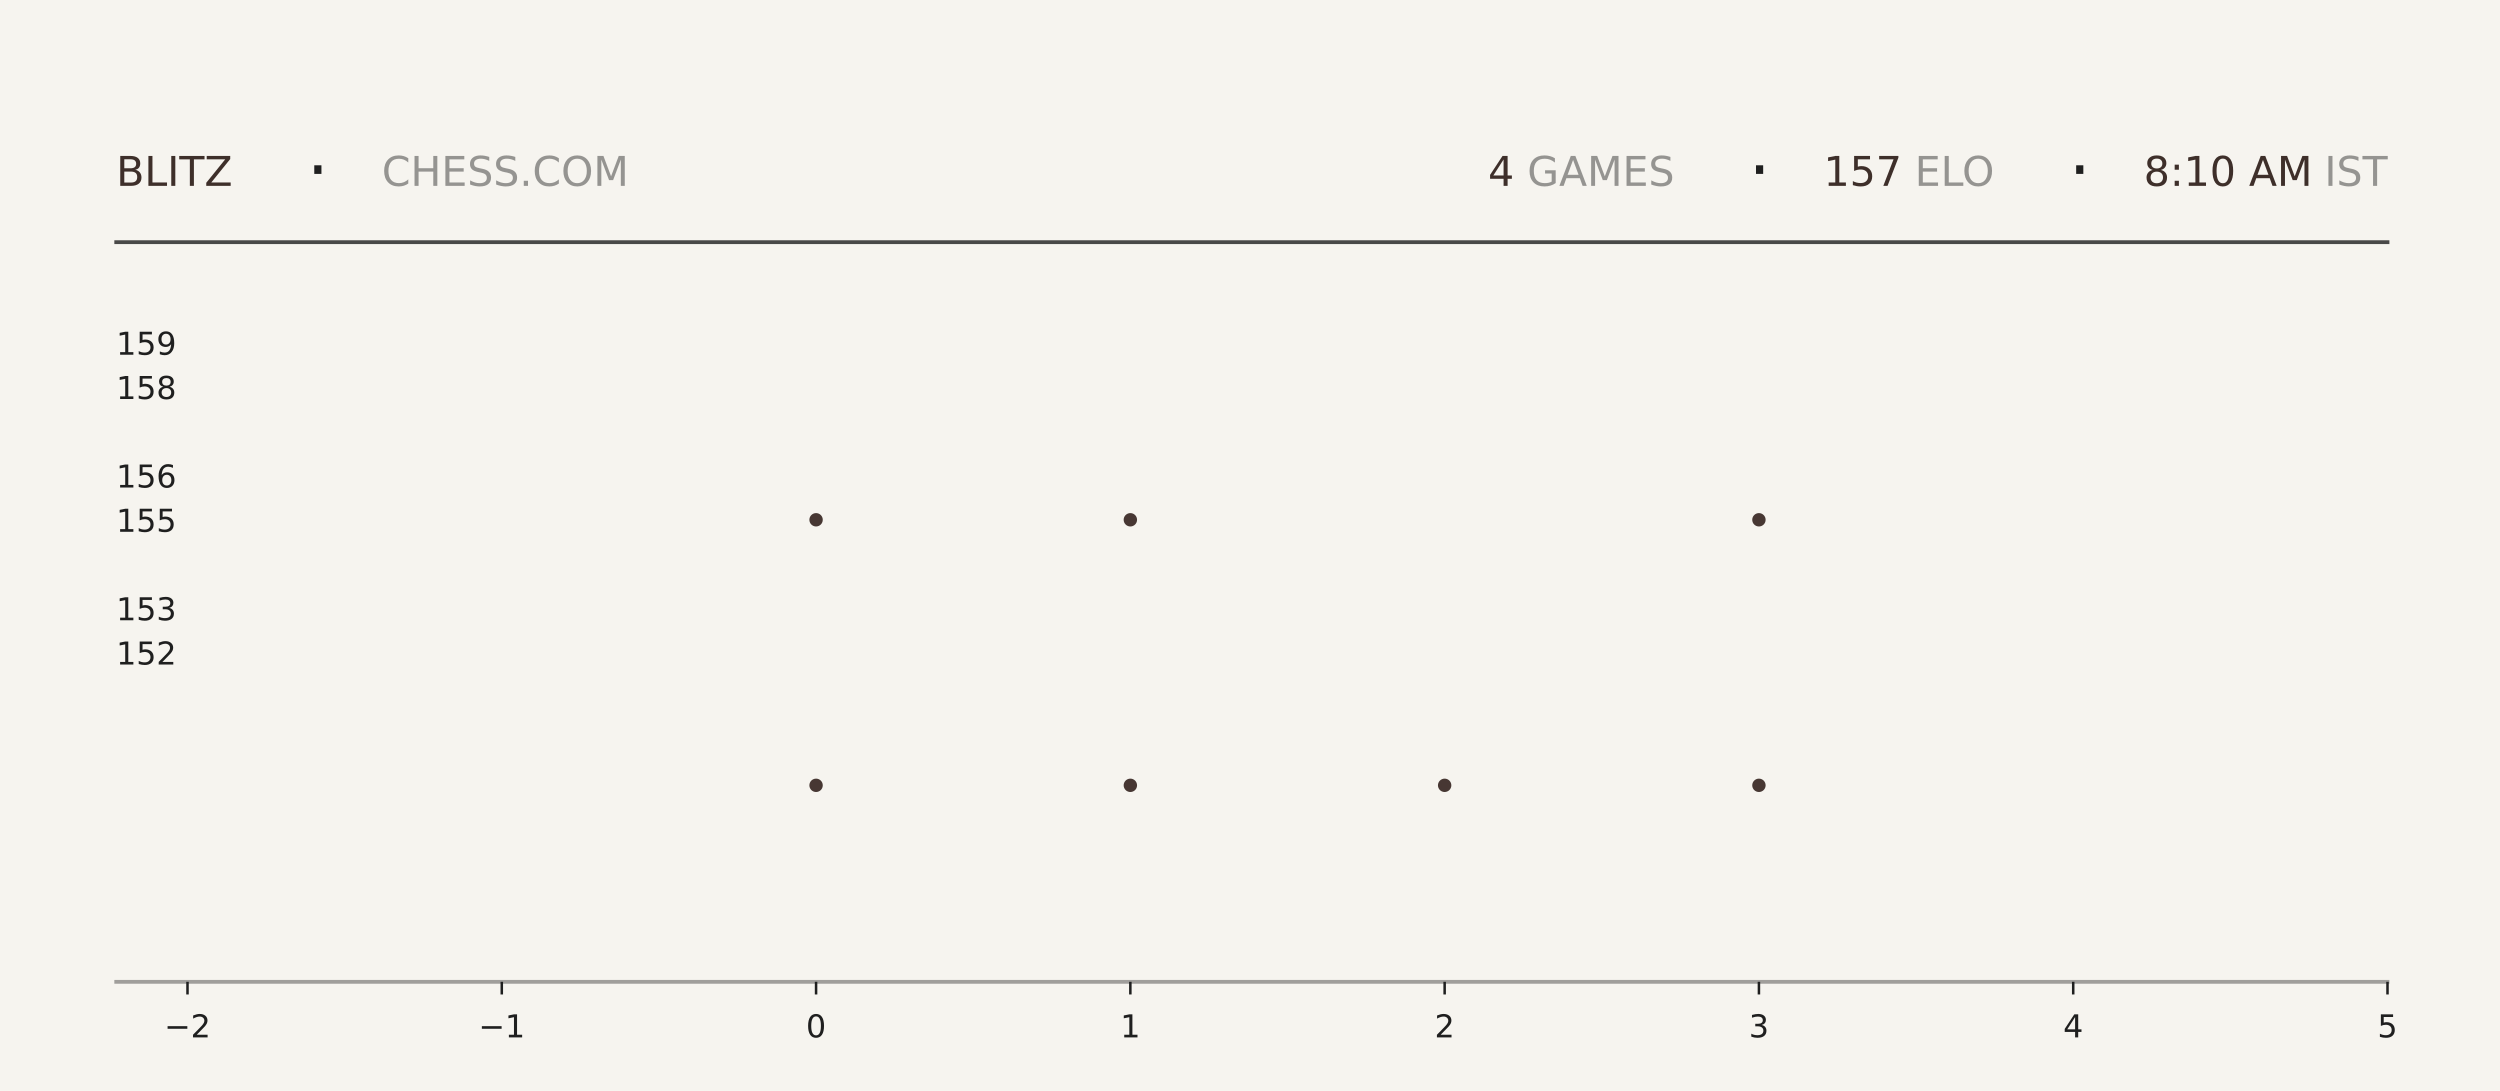
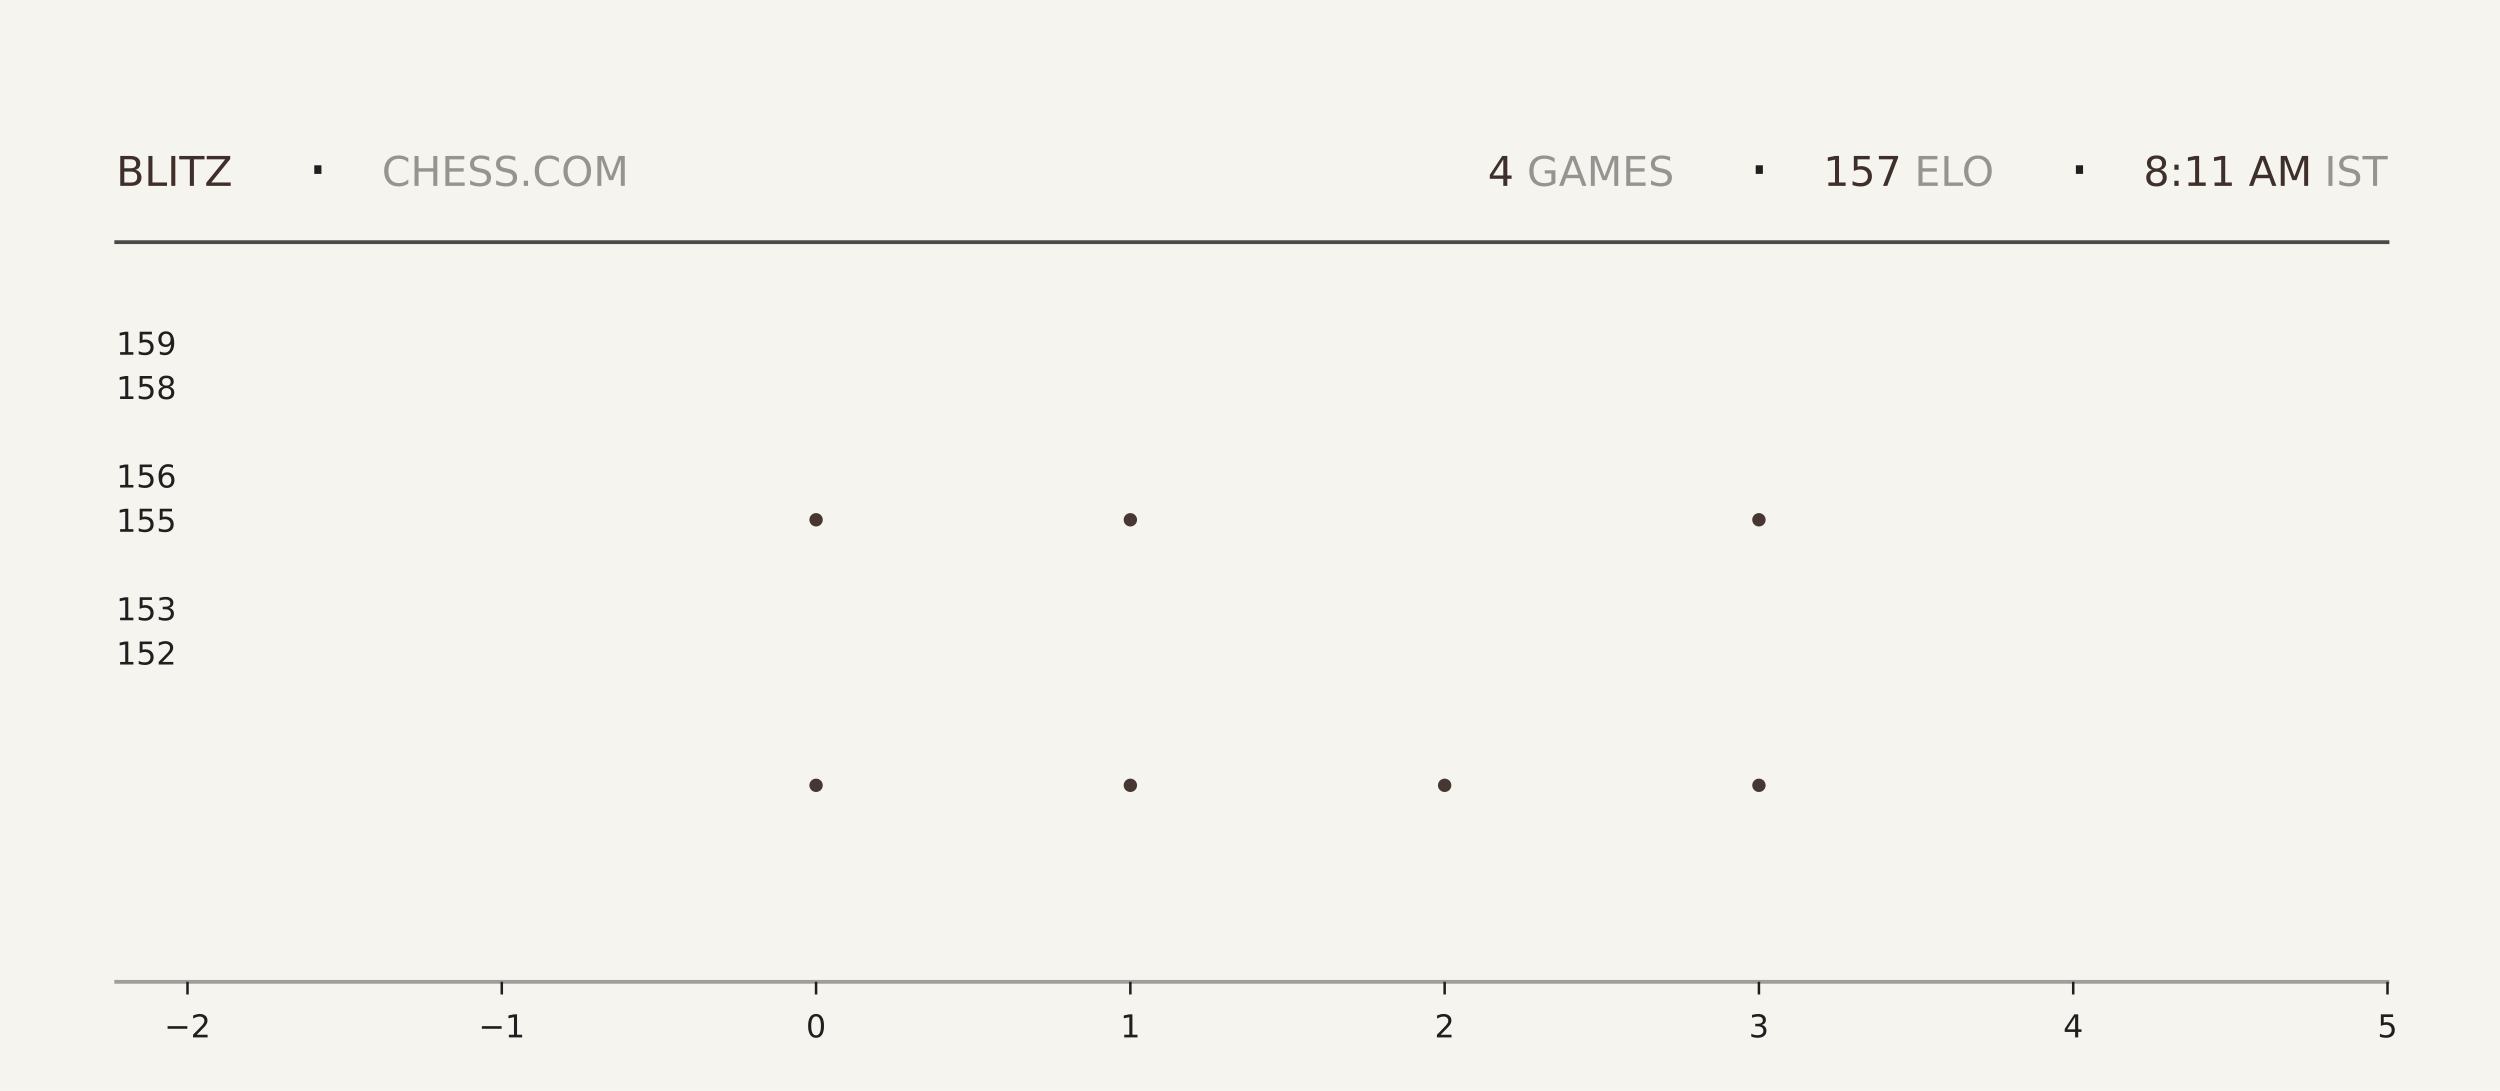
<svg xmlns="http://www.w3.org/2000/svg" xmlns:xlink="http://www.w3.org/1999/xlink" width="792pt" height="345.6pt" viewBox="0 0 792 345.6" version="1.1">
  <defs>
    <style type="text/css">*{stroke-linejoin: round; stroke-linecap: butt}</style>
  </defs>
  <g id="figure_1">
    <g id="patch_1">
      <path d="M 0 345.6  L 792 345.6  L 792 0  L 0 0  z " style="fill: #f6f4ef" />
    </g>
    <g id="axes_1">
      <g id="patch_2">
        <path d="M 59.4 311.04  L 756.36 311.04  L 756.36 103.68  L 59.4 103.68  z " style="fill: #f6f4ef" />
      </g>
      <g id="PathCollection_1">
        <defs>
-           <path id="m27edf8f718" d="M 0 2.121  C 0.563 2.121 1.102 1.898 1.5 1.5  C 1.898 1.102 2.121 0.563 2.121 0  C 2.121 -0.563 1.898 -1.102 1.5 -1.5  C 1.102 -1.898 0.563 -2.121 0 -2.121  C -0.563 -2.121 -1.102 -1.898 -1.5 -1.5  C -1.898 -1.102 -2.121 -0.563 -2.121 0  C -2.121 0.563 -1.898 1.102 -1.5 1.5  C -1.102 1.898 -0.563 2.121 0 2.121  z " />
-         </defs>
-         <g clip-path="url(#p96166ab271)">
-           <use xlink:href="#m27edf8f718" x="258.531" y="248.79" style="fill: #3e2f2a; fill-opacity: 0.95" />
-           <use xlink:href="#m27edf8f718" x="258.531" y="164.668" style="fill: #3e2f2a; fill-opacity: 0.95" />
+           <path id="mab4353d2f3" d="M 0 2.121  C 0.563 2.121 1.102 1.898 1.5 1.5  C 1.898 1.102 2.121 0.563 2.121 0  C 2.121 -0.563 1.898 -1.102 1.5 -1.5  C 1.102 -1.898 0.563 -2.121 0 -2.121  C -0.563 -2.121 -1.102 -1.898 -1.5 -1.5  C -1.898 -1.102 -2.121 -0.563 -2.121 0  C -2.121 0.563 -1.898 1.102 -1.5 1.5  C -1.102 1.898 -0.563 2.121 0 2.121  z " />
+         </defs>
+         <g clip-path="url(#p79ac78f918)">
+           <use xlink:href="#mab4353d2f3" x="258.531" y="248.79" style="fill: #3e2f2a; fill-opacity: 0.95" />
+           <use xlink:href="#mab4353d2f3" x="258.531" y="164.668" style="fill: #3e2f2a; fill-opacity: 0.95" />
        </g>
      </g>
      <g id="PathCollection_2">
-         <g clip-path="url(#p96166ab271)">
-           <use xlink:href="#m27edf8f718" x="358.097" y="248.79" style="fill: #3e2f2a; fill-opacity: 0.95" />
-           <use xlink:href="#m27edf8f718" x="358.097" y="164.668" style="fill: #3e2f2a; fill-opacity: 0.95" />
-           <use xlink:href="#m27edf8f718" x="358.097" y="80.547" style="fill: #3e2f2a; fill-opacity: 0.95" />
+         <g clip-path="url(#p79ac78f918)">
+           <use xlink:href="#mab4353d2f3" x="358.097" y="248.79" style="fill: #3e2f2a; fill-opacity: 0.95" />
+           <use xlink:href="#mab4353d2f3" x="358.097" y="164.668" style="fill: #3e2f2a; fill-opacity: 0.95" />
+           <use xlink:href="#mab4353d2f3" x="358.097" y="80.547" style="fill: #3e2f2a; fill-opacity: 0.95" />
        </g>
      </g>
      <g id="PathCollection_3">
-         <g clip-path="url(#p96166ab271)">
-           <use xlink:href="#m27edf8f718" x="457.663" y="248.79" style="fill: #3e2f2a; fill-opacity: 0.95" />
+         <g clip-path="url(#p79ac78f918)">
+           <use xlink:href="#mab4353d2f3" x="457.663" y="248.79" style="fill: #3e2f2a; fill-opacity: 0.95" />
        </g>
      </g>
      <g id="PathCollection_4">
-         <g clip-path="url(#p96166ab271)">
-           <use xlink:href="#m27edf8f718" x="557.229" y="248.79" style="fill: #3e2f2a; fill-opacity: 0.95" />
-           <use xlink:href="#m27edf8f718" x="557.229" y="164.668" style="fill: #3e2f2a; fill-opacity: 0.95" />
-           <use xlink:href="#m27edf8f718" x="557.229" y="80.547" style="fill: #3e2f2a; fill-opacity: 0.95" />
+         <g clip-path="url(#p79ac78f918)">
+           <use xlink:href="#mab4353d2f3" x="557.229" y="248.79" style="fill: #3e2f2a; fill-opacity: 0.95" />
+           <use xlink:href="#mab4353d2f3" x="557.229" y="164.668" style="fill: #3e2f2a; fill-opacity: 0.95" />
+           <use xlink:href="#mab4353d2f3" x="557.229" y="80.547" style="fill: #3e2f2a; fill-opacity: 0.95" />
        </g>
      </g>
      <g id="matplotlib.axis_1">
        <g id="xtick_1">
          <g id="line2d_1">
            <defs>
-               <path id="mb079191c0f" d="M 0 0  L 0 4  " style="stroke: #1f1f1f; stroke-width: 0.8" />
+               <path id="m21dcdab190" d="M 0 0  L 0 4  " style="stroke: #1f1f1f; stroke-width: 0.8" />
            </defs>
            <g>
-               <use xlink:href="#mb079191c0f" x="59.4" y="311.04" style="fill: #1f1f1f; stroke: #1f1f1f; stroke-width: 0.8" />
+               <use xlink:href="#m21dcdab190" x="59.4" y="311.04" style="fill: #1f1f1f; stroke: #1f1f1f; stroke-width: 0.8" />
            </g>
          </g>
          <g id="text_1">
            <g style="fill: #1f1f1f" transform="translate(52.02891 328.6384) scale(0.1 -0.1)">
              <defs>
                <path id="DejaVuSans-2212" d="M 678 2272  L 4684 2272  L 4684 1741  L 678 1741  L 678 2272  z " transform="scale(0.015625)" />
                <path id="DejaVuSans-32" d="M 1228 531  L 3431 531  L 3431 0  L 469 0  L 469 531  Q 828 903 1448 1529  Q 2069 2156 2228 2338  Q 2531 2678 2651 2914  Q 2772 3150 2772 3378  Q 2772 3750 2511 3984  Q 2250 4219 1831 4219  Q 1534 4219 1204 4116  Q 875 4013 500 3803  L 500 4441  Q 881 4594 1212 4672  Q 1544 4750 1819 4750  Q 2544 4750 2975 4387  Q 3406 4025 3406 3419  Q 3406 3131 3298 2873  Q 3191 2616 2906 2266  Q 2828 2175 2409 1742  Q 1991 1309 1228 531  z " transform="scale(0.015625)" />
              </defs>
              <use xlink:href="#DejaVuSans-2212" />
              <use xlink:href="#DejaVuSans-32" transform="translate(83.78906 0)" />
            </g>
          </g>
        </g>
        <g id="xtick_2">
          <g id="line2d_2">
            <g>
-               <use xlink:href="#mb079191c0f" x="158.966" y="311.04" style="fill: #1f1f1f; stroke: #1f1f1f; stroke-width: 0.8" />
+               <use xlink:href="#m21dcdab190" x="158.966" y="311.04" style="fill: #1f1f1f; stroke: #1f1f1f; stroke-width: 0.8" />
            </g>
          </g>
          <g id="text_2">
            <g style="fill: #1f1f1f" transform="translate(151.5946 328.6384) scale(0.1 -0.1)">
              <defs>
                <path id="DejaVuSans-31" d="M 794 531  L 1825 531  L 1825 4091  L 703 3866  L 703 4441  L 1819 4666  L 2450 4666  L 2450 531  L 3481 531  L 3481 0  L 794 0  L 794 531  z " transform="scale(0.015625)" />
              </defs>
              <use xlink:href="#DejaVuSans-2212" />
              <use xlink:href="#DejaVuSans-31" transform="translate(83.78906 0)" />
            </g>
          </g>
        </g>
        <g id="xtick_3">
          <g id="line2d_3">
            <g>
-               <use xlink:href="#mb079191c0f" x="258.531" y="311.04" style="fill: #1f1f1f; stroke: #1f1f1f; stroke-width: 0.8" />
+               <use xlink:href="#m21dcdab190" x="258.531" y="311.04" style="fill: #1f1f1f; stroke: #1f1f1f; stroke-width: 0.8" />
            </g>
          </g>
          <g id="text_3">
            <g style="fill: #1f1f1f" transform="translate(255.3502 328.6384) scale(0.1 -0.1)">
              <defs>
                <path id="DejaVuSans-30" d="M 2034 4250  Q 1547 4250 1301 3770  Q 1056 3291 1056 2328  Q 1056 1369 1301 889  Q 1547 409 2034 409  Q 2525 409 2770 889  Q 3016 1369 3016 2328  Q 3016 3291 2770 3770  Q 2525 4250 2034 4250  z M 2034 4750  Q 2819 4750 3233 4129  Q 3647 3509 3647 2328  Q 3647 1150 3233 529  Q 2819 -91 2034 -91  Q 1250 -91 836 529  Q 422 1150 422 2328  Q 422 3509 836 4129  Q 1250 4750 2034 4750  z " transform="scale(0.015625)" />
              </defs>
              <use xlink:href="#DejaVuSans-30" />
            </g>
          </g>
        </g>
        <g id="xtick_4">
          <g id="line2d_4">
            <g>
-               <use xlink:href="#mb079191c0f" x="358.097" y="311.04" style="fill: #1f1f1f; stroke: #1f1f1f; stroke-width: 0.8" />
+               <use xlink:href="#m21dcdab190" x="358.097" y="311.04" style="fill: #1f1f1f; stroke: #1f1f1f; stroke-width: 0.8" />
            </g>
          </g>
          <g id="text_4">
            <g style="fill: #1f1f1f" transform="translate(354.9159 328.6384) scale(0.1 -0.1)">
              <use xlink:href="#DejaVuSans-31" />
            </g>
          </g>
        </g>
        <g id="xtick_5">
          <g id="line2d_5">
            <g>
-               <use xlink:href="#mb079191c0f" x="457.663" y="311.04" style="fill: #1f1f1f; stroke: #1f1f1f; stroke-width: 0.8" />
+               <use xlink:href="#m21dcdab190" x="457.663" y="311.04" style="fill: #1f1f1f; stroke: #1f1f1f; stroke-width: 0.8" />
            </g>
          </g>
          <g id="text_5">
            <g style="fill: #1f1f1f" transform="translate(454.4816 328.6384) scale(0.1 -0.1)">
              <use xlink:href="#DejaVuSans-32" />
            </g>
          </g>
        </g>
        <g id="xtick_6">
          <g id="line2d_6">
            <g>
-               <use xlink:href="#mb079191c0f" x="557.229" y="311.04" style="fill: #1f1f1f; stroke: #1f1f1f; stroke-width: 0.8" />
+               <use xlink:href="#m21dcdab190" x="557.229" y="311.04" style="fill: #1f1f1f; stroke: #1f1f1f; stroke-width: 0.8" />
            </g>
          </g>
          <g id="text_6">
            <g style="fill: #1f1f1f" transform="translate(554.0473 328.6384) scale(0.1 -0.1)">
              <defs>
                <path id="DejaVuSans-33" d="M 2597 2516  Q 3050 2419 3304 2112  Q 3559 1806 3559 1356  Q 3559 666 3084 287  Q 2609 -91 1734 -91  Q 1441 -91 1130 -33  Q 819 25 488 141  L 488 750  Q 750 597 1062 519  Q 1375 441 1716 441  Q 2309 441 2620 675  Q 2931 909 2931 1356  Q 2931 1769 2642 2001  Q 2353 2234 1838 2234  L 1294 2234  L 1294 2753  L 1863 2753  Q 2328 2753 2575 2939  Q 2822 3125 2822 3475  Q 2822 3834 2567 4026  Q 2313 4219 1838 4219  Q 1578 4219 1281 4162  Q 984 4106 628 3988  L 628 4550  Q 988 4650 1302 4700  Q 1616 4750 1894 4750  Q 2613 4750 3031 4423  Q 3450 4097 3450 3541  Q 3450 3153 3228 2886  Q 3006 2619 2597 2516  z " transform="scale(0.015625)" />
              </defs>
              <use xlink:href="#DejaVuSans-33" />
            </g>
          </g>
        </g>
        <g id="xtick_7">
          <g id="line2d_7">
            <g>
-               <use xlink:href="#mb079191c0f" x="656.794" y="311.04" style="fill: #1f1f1f; stroke: #1f1f1f; stroke-width: 0.8" />
+               <use xlink:href="#m21dcdab190" x="656.794" y="311.04" style="fill: #1f1f1f; stroke: #1f1f1f; stroke-width: 0.8" />
            </g>
          </g>
          <g id="text_7">
            <g style="fill: #1f1f1f" transform="translate(653.613 328.6384) scale(0.1 -0.1)">
              <defs>
                <path id="DejaVuSans-34" d="M 2419 4116  L 825 1625  L 2419 1625  L 2419 4116  z M 2253 4666  L 3047 4666  L 3047 1625  L 3713 1625  L 3713 1100  L 3047 1100  L 3047 0  L 2419 0  L 2419 1100  L 313 1100  L 313 1709  L 2253 4666  z " transform="scale(0.015625)" />
              </defs>
              <use xlink:href="#DejaVuSans-34" />
            </g>
          </g>
        </g>
        <g id="xtick_8">
          <g id="line2d_8">
            <g>
-               <use xlink:href="#mb079191c0f" x="756.36" y="311.04" style="fill: #1f1f1f; stroke: #1f1f1f; stroke-width: 0.8" />
+               <use xlink:href="#m21dcdab190" x="756.36" y="311.04" style="fill: #1f1f1f; stroke: #1f1f1f; stroke-width: 0.8" />
            </g>
          </g>
          <g id="text_8">
            <g style="fill: #1f1f1f" transform="translate(753.1788 328.6384) scale(0.1 -0.1)">
              <defs>
                <path id="DejaVuSans-35" d="M 691 4666  L 3169 4666  L 3169 4134  L 1269 4134  L 1269 2991  Q 1406 3038 1543 3061  Q 1681 3084 1819 3084  Q 2600 3084 3056 2656  Q 3513 2228 3513 1497  Q 3513 744 3044 326  Q 2575 -91 1722 -91  Q 1428 -91 1123 -41  Q 819 9 494 109  L 494 744  Q 775 591 1075 516  Q 1375 441 1709 441  Q 2250 441 2565 725  Q 2881 1009 2881 1497  Q 2881 1984 2565 2268  Q 2250 2553 1709 2553  Q 1456 2553 1204 2497  Q 953 2441 691 2322  L 691 4666  z " transform="scale(0.015625)" />
              </defs>
              <use xlink:href="#DejaVuSans-35" />
            </g>
          </g>
        </g>
      </g>
      <g id="matplotlib.axis_2">
        <g id="ytick_1">
          <g id="line2d_9" />
          <g id="text_9">
            <g style="fill: #1f1f1f" transform="translate(36.8125 210.5283) scale(0.1 -0.1)">
              <use xlink:href="#DejaVuSans-31" />
              <use xlink:href="#DejaVuSans-35" transform="translate(63.62305 0)" />
              <use xlink:href="#DejaVuSans-32" transform="translate(127.2461 0)" />
            </g>
          </g>
        </g>
        <g id="ytick_2">
          <g id="line2d_10" />
          <g id="text_10">
            <g style="fill: #1f1f1f" transform="translate(36.8125 196.508) scale(0.1 -0.1)">
              <use xlink:href="#DejaVuSans-31" />
              <use xlink:href="#DejaVuSans-35" transform="translate(63.62305 0)" />
              <use xlink:href="#DejaVuSans-33" transform="translate(127.2461 0)" />
            </g>
          </g>
        </g>
        <g id="ytick_3">
          <g id="line2d_11" />
          <g id="text_11">
            <g style="fill: #1f1f1f" transform="translate(36.8125 168.4675) scale(0.1 -0.1)">
              <use xlink:href="#DejaVuSans-31" />
              <use xlink:href="#DejaVuSans-35" transform="translate(63.62305 0)" />
              <use xlink:href="#DejaVuSans-35" transform="translate(127.2461 0)" />
            </g>
          </g>
        </g>
        <g id="ytick_4">
          <g id="line2d_12" />
          <g id="text_12">
            <g style="fill: #1f1f1f" transform="translate(36.8125 154.4472) scale(0.1 -0.1)">
              <defs>
                <path id="DejaVuSans-36" d="M 2113 2584  Q 1688 2584 1439 2293  Q 1191 2003 1191 1497  Q 1191 994 1439 701  Q 1688 409 2113 409  Q 2538 409 2786 701  Q 3034 994 3034 1497  Q 3034 2003 2786 2293  Q 2538 2584 2113 2584  z M 3366 4563  L 3366 3988  Q 3128 4100 2886 4159  Q 2644 4219 2406 4219  Q 1781 4219 1451 3797  Q 1122 3375 1075 2522  Q 1259 2794 1537 2939  Q 1816 3084 2150 3084  Q 2853 3084 3261 2657  Q 3669 2231 3669 1497  Q 3669 778 3244 343  Q 2819 -91 2113 -91  Q 1303 -91 875 529  Q 447 1150 447 2328  Q 447 3434 972 4092  Q 1497 4750 2381 4750  Q 2619 4750 2861 4703  Q 3103 4656 3366 4563  z " transform="scale(0.015625)" />
              </defs>
              <use xlink:href="#DejaVuSans-31" />
              <use xlink:href="#DejaVuSans-35" transform="translate(63.62305 0)" />
              <use xlink:href="#DejaVuSans-36" transform="translate(127.2461 0)" />
            </g>
          </g>
        </g>
        <g id="ytick_5">
          <g id="line2d_13" />
          <g id="text_13">
            <g style="fill: #1f1f1f" transform="translate(36.8125 126.4066) scale(0.1 -0.1)">
              <defs>
                <path id="DejaVuSans-38" d="M 2034 2216  Q 1584 2216 1326 1975  Q 1069 1734 1069 1313  Q 1069 891 1326 650  Q 1584 409 2034 409  Q 2484 409 2743 651  Q 3003 894 3003 1313  Q 3003 1734 2745 1975  Q 2488 2216 2034 2216  z M 1403 2484  Q 997 2584 770 2862  Q 544 3141 544 3541  Q 544 4100 942 4425  Q 1341 4750 2034 4750  Q 2731 4750 3128 4425  Q 3525 4100 3525 3541  Q 3525 3141 3298 2862  Q 3072 2584 2669 2484  Q 3125 2378 3379 2068  Q 3634 1759 3634 1313  Q 3634 634 3220 271  Q 2806 -91 2034 -91  Q 1263 -91 848 271  Q 434 634 434 1313  Q 434 1759 690 2068  Q 947 2378 1403 2484  z M 1172 3481  Q 1172 3119 1398 2916  Q 1625 2713 2034 2713  Q 2441 2713 2670 2916  Q 2900 3119 2900 3481  Q 2900 3844 2670 4047  Q 2441 4250 2034 4250  Q 1625 4250 1398 4047  Q 1172 3844 1172 3481  z " transform="scale(0.015625)" />
              </defs>
              <use xlink:href="#DejaVuSans-31" />
              <use xlink:href="#DejaVuSans-35" transform="translate(63.62305 0)" />
              <use xlink:href="#DejaVuSans-38" transform="translate(127.2461 0)" />
            </g>
          </g>
        </g>
        <g id="ytick_6">
          <g id="line2d_14" />
          <g id="text_14">
            <g style="fill: #1f1f1f" transform="translate(36.8125 112.3863) scale(0.1 -0.1)">
              <defs>
                <path id="DejaVuSans-39" d="M 703 97  L 703 672  Q 941 559 1184 500  Q 1428 441 1663 441  Q 2288 441 2617 861  Q 2947 1281 2994 2138  Q 2813 1869 2534 1725  Q 2256 1581 1919 1581  Q 1219 1581 811 2004  Q 403 2428 403 3163  Q 403 3881 828 4315  Q 1253 4750 1959 4750  Q 2769 4750 3195 4129  Q 3622 3509 3622 2328  Q 3622 1225 3098 567  Q 2575 -91 1691 -91  Q 1453 -91 1209 -44  Q 966 3 703 97  z M 1959 2075  Q 2384 2075 2632 2365  Q 2881 2656 2881 3163  Q 2881 3666 2632 3958  Q 2384 4250 1959 4250  Q 1534 4250 1286 3958  Q 1038 3666 1038 3163  Q 1038 2656 1286 2365  Q 1534 2075 1959 2075  z " transform="scale(0.015625)" />
              </defs>
              <use xlink:href="#DejaVuSans-31" />
              <use xlink:href="#DejaVuSans-35" transform="translate(63.62305 0)" />
              <use xlink:href="#DejaVuSans-39" transform="translate(127.2461 0)" />
            </g>
          </g>
        </g>
      </g>
    </g>
    <g id="line2d_15">
      <path d="M 36.82 76.723  L 756.36 76.723  " style="fill: none; stroke: #1f1f1f; stroke-opacity: 0.8; stroke-width: 1.2; stroke-linecap: square" />
    </g>
    <g id="line2d_16">
      <path d="M 36.82 311.04  L 756.36 311.04  " style="fill: none; stroke: #1f1f1f; stroke-opacity: 0.4; stroke-width: 1.2; stroke-linecap: square" />
    </g>
    <g id="text_15">
      <g style="fill: #3e2f2a" transform="translate(36.82 58.88319) scale(0.13 -0.13)">
        <defs>
          <path id="DejaVuSans-42" d="M 1259 2228  L 1259 519  L 2272 519  Q 2781 519 3026 730  Q 3272 941 3272 1375  Q 3272 1813 3026 2020  Q 2781 2228 2272 2228  L 1259 2228  z M 1259 4147  L 1259 2741  L 2194 2741  Q 2656 2741 2882 2914  Q 3109 3088 3109 3444  Q 3109 3797 2882 3972  Q 2656 4147 2194 4147  L 1259 4147  z M 628 4666  L 2241 4666  Q 2963 4666 3353 4366  Q 3744 4066 3744 3513  Q 3744 3084 3544 2831  Q 3344 2578 2956 2516  Q 3422 2416 3680 2098  Q 3938 1781 3938 1306  Q 3938 681 3513 340  Q 3088 0 2303 0  L 628 0  L 628 4666  z " transform="scale(0.015625)" />
          <path id="DejaVuSans-4c" d="M 628 4666  L 1259 4666  L 1259 531  L 3531 531  L 3531 0  L 628 0  L 628 4666  z " transform="scale(0.015625)" />
          <path id="DejaVuSans-49" d="M 628 4666  L 1259 4666  L 1259 0  L 628 0  L 628 4666  z " transform="scale(0.015625)" />
          <path id="DejaVuSans-54" d="M -19 4666  L 3928 4666  L 3928 4134  L 2272 4134  L 2272 0  L 1638 0  L 1638 4134  L -19 4134  L -19 4666  z " transform="scale(0.015625)" />
          <path id="DejaVuSans-5a" d="M 359 4666  L 4025 4666  L 4025 4184  L 1075 531  L 4097 531  L 4097 0  L 288 0  L 288 481  L 3238 4134  L 359 4134  L 359 4666  z " transform="scale(0.015625)" />
        </defs>
        <use xlink:href="#DejaVuSans-42" />
        <use xlink:href="#DejaVuSans-4c" transform="translate(68.60352 0)" />
        <use xlink:href="#DejaVuSans-49" transform="translate(124.3164 0)" />
        <use xlink:href="#DejaVuSans-54" transform="translate(153.8086 0)" />
        <use xlink:href="#DejaVuSans-5a" transform="translate(214.8926 0)" />
      </g>
    </g>
    <g id="text_16">
      <g style="fill: #1f1f1f" transform="translate(97.21 61.36662) scale(0.22 -0.22)">
        <defs>
          <path id="DejaVuSans-b7" d="M 684 2619  L 1344 2619  L 1344 1825  L 684 1825  L 684 2619  z " transform="scale(0.015625)" />
        </defs>
        <use xlink:href="#DejaVuSans-b7" />
      </g>
    </g>
    <g id="text_17">
      <g style="fill: #1f1f1f; opacity: 0.45" transform="translate(120.97 58.88319) scale(0.13 -0.13)">
        <defs>
          <path id="DejaVuSans-43" d="M 4122 4306  L 4122 3641  Q 3803 3938 3442 4084  Q 3081 4231 2675 4231  Q 1875 4231 1450 3742  Q 1025 3253 1025 2328  Q 1025 1406 1450 917  Q 1875 428 2675 428  Q 3081 428 3442 575  Q 3803 722 4122 1019  L 4122 359  Q 3791 134 3420 21  Q 3050 -91 2638 -91  Q 1578 -91 968 557  Q 359 1206 359 2328  Q 359 3453 968 4101  Q 1578 4750 2638 4750  Q 3056 4750 3426 4639  Q 3797 4528 4122 4306  z " transform="scale(0.015625)" />
          <path id="DejaVuSans-48" d="M 628 4666  L 1259 4666  L 1259 2753  L 3553 2753  L 3553 4666  L 4184 4666  L 4184 0  L 3553 0  L 3553 2222  L 1259 2222  L 1259 0  L 628 0  L 628 4666  z " transform="scale(0.015625)" />
          <path id="DejaVuSans-45" d="M 628 4666  L 3578 4666  L 3578 4134  L 1259 4134  L 1259 2753  L 3481 2753  L 3481 2222  L 1259 2222  L 1259 531  L 3634 531  L 3634 0  L 628 0  L 628 4666  z " transform="scale(0.015625)" />
          <path id="DejaVuSans-53" d="M 3425 4513  L 3425 3897  Q 3066 4069 2747 4153  Q 2428 4238 2131 4238  Q 1616 4238 1336 4038  Q 1056 3838 1056 3469  Q 1056 3159 1242 3001  Q 1428 2844 1947 2747  L 2328 2669  Q 3034 2534 3370 2195  Q 3706 1856 3706 1288  Q 3706 609 3251 259  Q 2797 -91 1919 -91  Q 1588 -91 1214 -16  Q 841 59 441 206  L 441 856  Q 825 641 1194 531  Q 1563 422 1919 422  Q 2459 422 2753 634  Q 3047 847 3047 1241  Q 3047 1584 2836 1778  Q 2625 1972 2144 2069  L 1759 2144  Q 1053 2284 737 2584  Q 422 2884 422 3419  Q 422 4038 858 4394  Q 1294 4750 2059 4750  Q 2388 4750 2728 4690  Q 3069 4631 3425 4513  z " transform="scale(0.015625)" />
          <path id="DejaVuSans-2e" d="M 684 794  L 1344 794  L 1344 0  L 684 0  L 684 794  z " transform="scale(0.015625)" />
          <path id="DejaVuSans-4f" d="M 2522 4238  Q 1834 4238 1429 3725  Q 1025 3213 1025 2328  Q 1025 1447 1429 934  Q 1834 422 2522 422  Q 3209 422 3611 934  Q 4013 1447 4013 2328  Q 4013 3213 3611 3725  Q 3209 4238 2522 4238  z M 2522 4750  Q 3503 4750 4090 4092  Q 4678 3434 4678 2328  Q 4678 1225 4090 567  Q 3503 -91 2522 -91  Q 1538 -91 948 565  Q 359 1222 359 2328  Q 359 3434 948 4092  Q 1538 4750 2522 4750  z " transform="scale(0.015625)" />
          <path id="DejaVuSans-4d" d="M 628 4666  L 1569 4666  L 2759 1491  L 3956 4666  L 4897 4666  L 4897 0  L 4281 0  L 4281 4097  L 3078 897  L 2444 897  L 1241 4097  L 1241 0  L 628 0  L 628 4666  z " transform="scale(0.015625)" />
        </defs>
        <use xlink:href="#DejaVuSans-43" />
        <use xlink:href="#DejaVuSans-48" transform="translate(69.82422 0)" />
        <use xlink:href="#DejaVuSans-45" transform="translate(145.0195 0)" />
        <use xlink:href="#DejaVuSans-53" transform="translate(208.2031 0)" />
        <use xlink:href="#DejaVuSans-53" transform="translate(271.6797 0)" />
        <use xlink:href="#DejaVuSans-2e" transform="translate(335.1562 0)" />
        <use xlink:href="#DejaVuSans-43" transform="translate(366.9434 0)" />
        <use xlink:href="#DejaVuSans-4f" transform="translate(436.7676 0)" />
        <use xlink:href="#DejaVuSans-4d" transform="translate(515.4785 0)" />
      </g>
    </g>
    <g id="text_18">
-       <g style="fill: #3e2f2a" transform="translate(471.42 58.88319) scale(0.13 -0.13)">
+       <g style="fill: #3e2f2a" transform="translate(471.33 58.88319) scale(0.13 -0.13)">
        <use xlink:href="#DejaVuSans-34" />
      </g>
    </g>
    <g id="text_19">
-       <g style="fill: #1f1f1f; opacity: 0.45" transform="translate(479.7 58.88319) scale(0.13 -0.13)">
+       <g style="fill: #1f1f1f; opacity: 0.45" transform="translate(479.61 58.88319) scale(0.13 -0.13)">
        <defs>
          <path id="DejaVuSans-20" transform="scale(0.015625)" />
          <path id="DejaVuSans-47" d="M 3809 666  L 3809 1919  L 2778 1919  L 2778 2438  L 4434 2438  L 4434 434  Q 4069 175 3628 42  Q 3188 -91 2688 -91  Q 1594 -91 976 548  Q 359 1188 359 2328  Q 359 3472 976 4111  Q 1594 4750 2688 4750  Q 3144 4750 3555 4637  Q 3966 4525 4313 4306  L 4313 3634  Q 3963 3931 3569 4081  Q 3175 4231 2741 4231  Q 1884 4231 1454 3753  Q 1025 3275 1025 2328  Q 1025 1384 1454 906  Q 1884 428 2741 428  Q 3075 428 3337 486  Q 3600 544 3809 666  z " transform="scale(0.015625)" />
          <path id="DejaVuSans-41" d="M 2188 4044  L 1331 1722  L 3047 1722  L 2188 4044  z M 1831 4666  L 2547 4666  L 4325 0  L 3669 0  L 3244 1197  L 1141 1197  L 716 0  L 50 0  L 1831 4666  z " transform="scale(0.015625)" />
        </defs>
        <use xlink:href="#DejaVuSans-20" />
        <use xlink:href="#DejaVuSans-47" transform="translate(31.78711 0)" />
        <use xlink:href="#DejaVuSans-41" transform="translate(109.2773 0)" />
        <use xlink:href="#DejaVuSans-4d" transform="translate(177.6855 0)" />
        <use xlink:href="#DejaVuSans-45" transform="translate(263.9648 0)" />
        <use xlink:href="#DejaVuSans-53" transform="translate(327.1484 0)" />
      </g>
    </g>
    <g id="text_20">
-       <g style="fill: #1f1f1f" transform="translate(553.95 61.36662) scale(0.22 -0.22)">
+       <g style="fill: #1f1f1f" transform="translate(553.86 61.36662) scale(0.22 -0.22)">
        <use xlink:href="#DejaVuSans-b7" />
      </g>
    </g>
    <g id="text_21">
-       <g style="fill: #3e2f2a" transform="translate(577.71 58.88319) scale(0.13 -0.13)">
+       <g style="fill: #3e2f2a" transform="translate(577.62 58.88319) scale(0.13 -0.13)">
        <defs>
          <path id="DejaVuSans-37" d="M 525 4666  L 3525 4666  L 3525 4397  L 1831 0  L 1172 0  L 2766 4134  L 525 4134  L 525 4666  z " transform="scale(0.015625)" />
        </defs>
        <use xlink:href="#DejaVuSans-31" />
        <use xlink:href="#DejaVuSans-35" transform="translate(63.62305 0)" />
        <use xlink:href="#DejaVuSans-37" transform="translate(127.2461 0)" />
      </g>
    </g>
    <g id="text_22">
-       <g style="fill: #1f1f1f; opacity: 0.45" transform="translate(602.46 58.88319) scale(0.13 -0.13)">
+       <g style="fill: #1f1f1f; opacity: 0.45" transform="translate(602.37 58.88319) scale(0.13 -0.13)">
        <use xlink:href="#DejaVuSans-20" />
        <use xlink:href="#DejaVuSans-45" transform="translate(31.78711 0)" />
        <use xlink:href="#DejaVuSans-4c" transform="translate(94.9707 0)" />
        <use xlink:href="#DejaVuSans-4f" transform="translate(147.0586 0)" />
      </g>
    </g>
    <g id="text_23">
-       <g style="fill: #1f1f1f" transform="translate(655.38 61.36662) scale(0.22 -0.22)">
+       <g style="fill: #1f1f1f" transform="translate(655.29 61.36662) scale(0.22 -0.22)">
        <use xlink:href="#DejaVuSans-b7" />
      </g>
    </g>
    <g id="text_24">
-       <g style="fill: #3e2f2a" transform="translate(679.14 58.88319) scale(0.13 -0.13)">
+       <g style="fill: #3e2f2a" transform="translate(679.05 58.88319) scale(0.13 -0.13)">
        <defs>
          <path id="DejaVuSans-3a" d="M 750 794  L 1409 794  L 1409 0  L 750 0  L 750 794  z M 750 3309  L 1409 3309  L 1409 2516  L 750 2516  L 750 3309  z " transform="scale(0.015625)" />
        </defs>
        <use xlink:href="#DejaVuSans-38" />
        <use xlink:href="#DejaVuSans-3a" transform="translate(63.62305 0)" />
        <use xlink:href="#DejaVuSans-31" transform="translate(97.31445 0)" />
-         <use xlink:href="#DejaVuSans-30" transform="translate(160.9375 0)" />
+         <use xlink:href="#DejaVuSans-31" transform="translate(160.9375 0)" />
        <use xlink:href="#DejaVuSans-20" transform="translate(224.5605 0)" />
        <use xlink:href="#DejaVuSans-41" transform="translate(256.3477 0)" />
        <use xlink:href="#DejaVuSans-4d" transform="translate(324.7559 0)" />
      </g>
    </g>
    <g id="text_25">
      <g style="fill: #1f1f1f; opacity: 0.45" transform="translate(732.24 58.88319) scale(0.13 -0.13)">
        <use xlink:href="#DejaVuSans-20" />
        <use xlink:href="#DejaVuSans-49" transform="translate(31.78711 0)" />
        <use xlink:href="#DejaVuSans-53" transform="translate(61.2793 0)" />
        <use xlink:href="#DejaVuSans-54" transform="translate(124.7559 0)" />
      </g>
    </g>
  </g>
  <defs>
-     <clipPath id="p96166ab271">
+     <clipPath id="p79ac78f918">
      <rect x="59.4" y="103.68" width="696.96" height="207.36" />
    </clipPath>
  </defs>
</svg>
